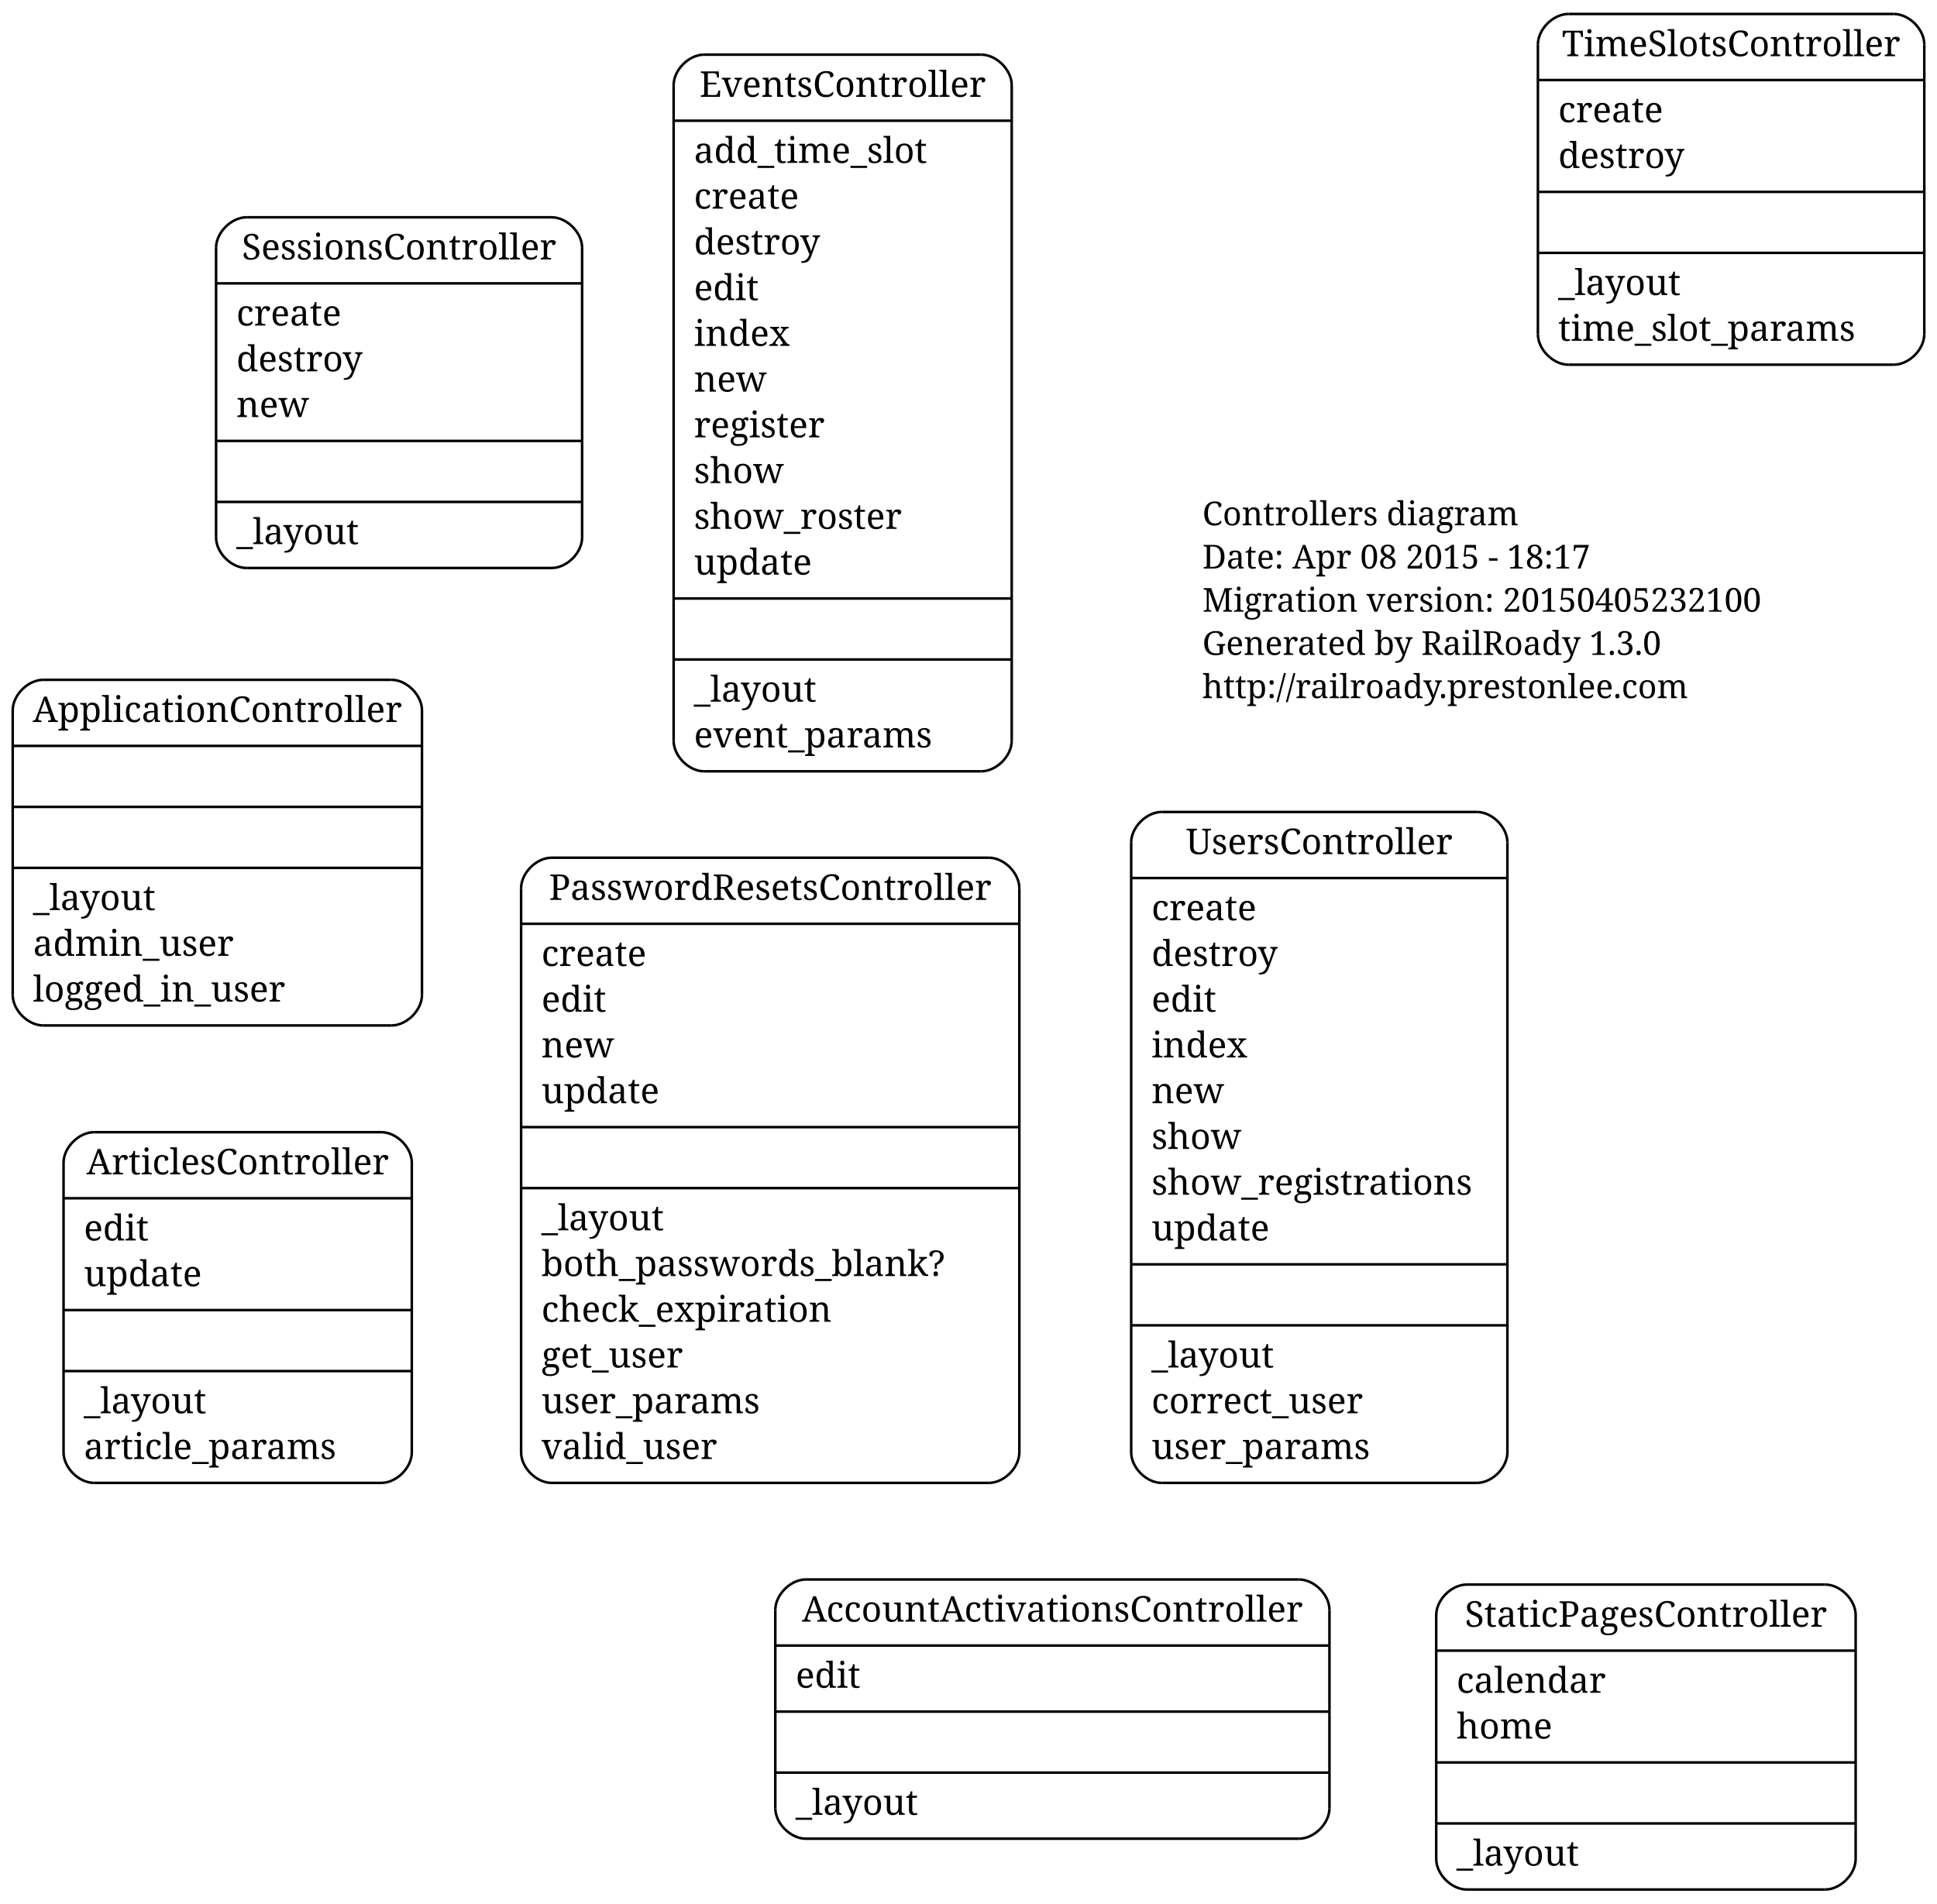
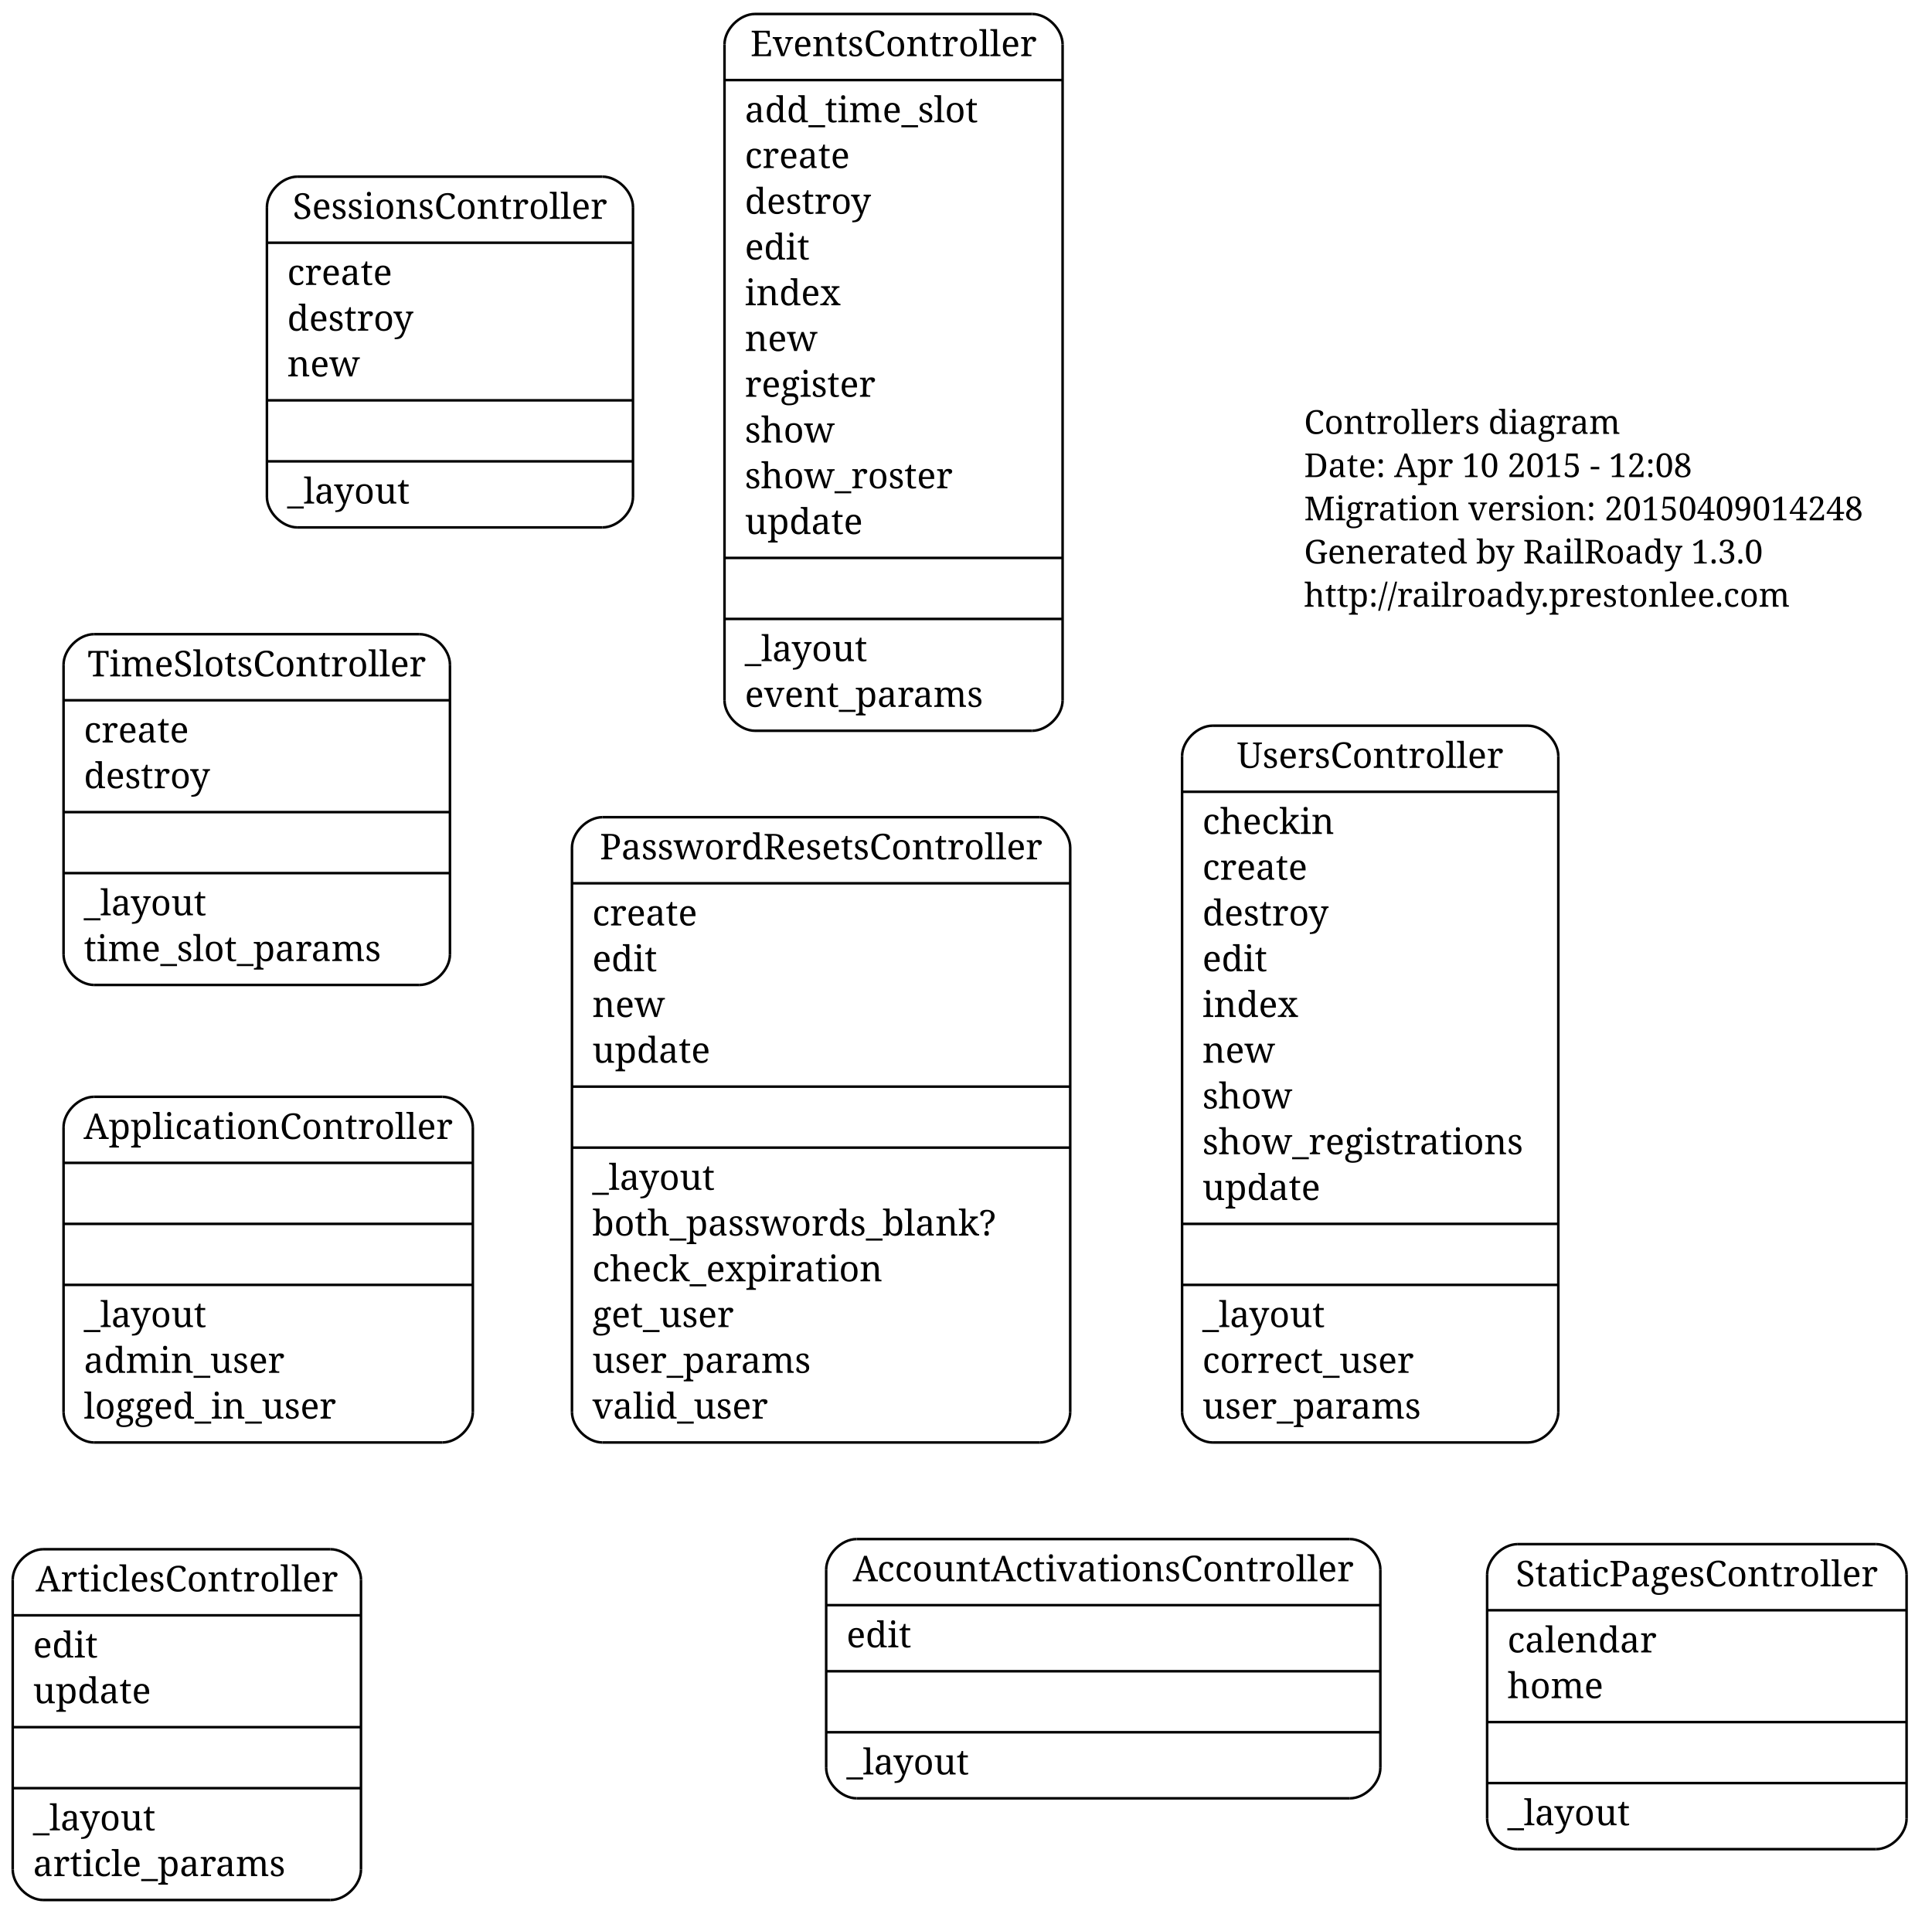
- <svg xmlns="http://www.w3.org/2000/svg" width="762pt" height="749pt" viewBox="0.00 0.00 762.00 749.00">
-   <g id="graph1" class="graph" transform="scale(1 1) rotate(0) translate(4 745)">
-     <polygon fill="white" stroke="white" points="-4,5 -4,-745 759,-745 759,5 -4,5" />
+ <svg xmlns="http://www.w3.org/2000/svg" width="760pt" height="753pt" viewBox="0.00 0.00 760.00 753.00">
+   <g id="graph1" class="graph" transform="scale(1 1) rotate(0) translate(4 749)">
+     <polygon fill="white" stroke="white" points="-4,5 -4,-749 757,-749 757,5 -4,5" />
    <g id="node1" class="node">
-       <text text-anchor="start" x="469" y="-538.3" font-family="Times Roman,serif" font-size="13.00">Controllers diagram</text>
-       <text text-anchor="start" x="469" y="-521.3" font-family="Times Roman,serif" font-size="13.00">Date: Apr 08 2015 - 18:17</text>
-       <text text-anchor="start" x="469" y="-504.3" font-family="Times Roman,serif" font-size="13.00">Migration version: 20150405232100</text>
-       <text text-anchor="start" x="469" y="-487.3" font-family="Times Roman,serif" font-size="13.00">Generated by RailRoady 1.3.0</text>
-       <text text-anchor="start" x="469" y="-470.3" font-family="Times Roman,serif" font-size="13.00">http://railroady.prestonlee.com</text>
+       <text text-anchor="start" x="509" y="-578.3" font-family="Times Roman,serif" font-size="13.00">Controllers diagram</text>
+       <text text-anchor="start" x="509" y="-561.3" font-family="Times Roman,serif" font-size="13.00">Date: Apr 10 2015 - 12:08</text>
+       <text text-anchor="start" x="509" y="-544.3" font-family="Times Roman,serif" font-size="13.00">Migration version: 20150409014248</text>
+       <text text-anchor="start" x="509" y="-527.3" font-family="Times Roman,serif" font-size="13.00">Generated by RailRoady 1.3.0</text>
+       <text text-anchor="start" x="509" y="-510.3" font-family="Times Roman,serif" font-size="13.00">http://railroady.prestonlee.com</text>
    </g>
    <g id="node2" class="node">
-       <polyline fill="none" stroke="black" points="213,-161.5 385,-161.5 " />
-       <path fill="none" stroke="black" d="M385,-161.5C391,-161.5 397,-167.5 397,-173.5" />
-       <polyline fill="none" stroke="black" points="397,-173.5 397,-395.5 " />
-       <path fill="none" stroke="black" d="M397,-395.5C397,-401.5 391,-407.5 385,-407.5" />
-       <polyline fill="none" stroke="black" points="385,-407.5 213,-407.5 " />
-       <path fill="none" stroke="black" d="M213,-407.5C207,-407.5 201,-401.5 201,-395.5" />
-       <polyline fill="none" stroke="black" points="201,-395.5 201,-173.5 " />
-       <path fill="none" stroke="black" d="M201,-173.5C201,-167.5 207,-161.5 213,-161.5" />
-       <text text-anchor="middle" x="299" y="-390.9" font-family="Times Roman,serif" font-size="14.00">PasswordResetsController</text>
-       <polyline fill="none" stroke="black" points="201,-381.5 397,-381.5 " />
-       <text text-anchor="start" x="209" y="-364.9" font-family="Times Roman,serif" font-size="14.00">create</text>
-       <text text-anchor="start" x="209" y="-346.9" font-family="Times Roman,serif" font-size="14.00">edit</text>
-       <text text-anchor="start" x="209" y="-328.9" font-family="Times Roman,serif" font-size="14.00">new</text>
-       <text text-anchor="start" x="209" y="-310.9" font-family="Times Roman,serif" font-size="14.00">update</text>
-       <polyline fill="none" stroke="black" points="201,-301.5 397,-301.5 " />
-       <polyline fill="none" stroke="black" points="201,-277.5 397,-277.5 " />
-       <text text-anchor="start" x="209" y="-260.9" font-family="Times Roman,serif" font-size="14.00">_layout</text>
-       <text text-anchor="start" x="209" y="-242.9" font-family="Times Roman,serif" font-size="14.00">both_passwords_blank?</text>
-       <text text-anchor="start" x="209" y="-224.9" font-family="Times Roman,serif" font-size="14.00">check_expiration</text>
-       <text text-anchor="start" x="209" y="-206.9" font-family="Times Roman,serif" font-size="14.00">get_user</text>
-       <text text-anchor="start" x="209" y="-188.9" font-family="Times Roman,serif" font-size="14.00">user_params</text>
-       <text text-anchor="start" x="209" y="-170.9" font-family="Times Roman,serif" font-size="14.00">valid_user</text>
+       <polyline fill="none" stroke="black" points="233,-181.5 405,-181.5 " />
+       <path fill="none" stroke="black" d="M405,-181.5C411,-181.5 417,-187.5 417,-193.5" />
+       <polyline fill="none" stroke="black" points="417,-193.5 417,-415.5 " />
+       <path fill="none" stroke="black" d="M417,-415.5C417,-421.5 411,-427.5 405,-427.5" />
+       <polyline fill="none" stroke="black" points="405,-427.5 233,-427.5 " />
+       <path fill="none" stroke="black" d="M233,-427.5C227,-427.5 221,-421.5 221,-415.5" />
+       <polyline fill="none" stroke="black" points="221,-415.5 221,-193.5 " />
+       <path fill="none" stroke="black" d="M221,-193.5C221,-187.5 227,-181.5 233,-181.5" />
+       <text text-anchor="middle" x="319" y="-410.9" font-family="Times Roman,serif" font-size="14.00">PasswordResetsController</text>
+       <polyline fill="none" stroke="black" points="221,-401.5 417,-401.5 " />
+       <text text-anchor="start" x="229" y="-384.9" font-family="Times Roman,serif" font-size="14.00">create</text>
+       <text text-anchor="start" x="229" y="-366.9" font-family="Times Roman,serif" font-size="14.00">edit</text>
+       <text text-anchor="start" x="229" y="-348.9" font-family="Times Roman,serif" font-size="14.00">new</text>
+       <text text-anchor="start" x="229" y="-330.9" font-family="Times Roman,serif" font-size="14.00">update</text>
+       <polyline fill="none" stroke="black" points="221,-321.5 417,-321.5 " />
+       <polyline fill="none" stroke="black" points="221,-297.5 417,-297.5 " />
+       <text text-anchor="start" x="229" y="-280.9" font-family="Times Roman,serif" font-size="14.00">_layout</text>
+       <text text-anchor="start" x="229" y="-262.9" font-family="Times Roman,serif" font-size="14.00">both_passwords_blank?</text>
+       <text text-anchor="start" x="229" y="-244.9" font-family="Times Roman,serif" font-size="14.00">check_expiration</text>
+       <text text-anchor="start" x="229" y="-226.9" font-family="Times Roman,serif" font-size="14.00">get_user</text>
+       <text text-anchor="start" x="229" y="-208.9" font-family="Times Roman,serif" font-size="14.00">user_params</text>
+       <text text-anchor="start" x="229" y="-190.9" font-family="Times Roman,serif" font-size="14.00">valid_user</text>
    </g>
    <g id="node3" class="node">
-       <polyline fill="none" stroke="black" points="33,-161.5 146,-161.5 " />
-       <path fill="none" stroke="black" d="M146,-161.5C152,-161.5 158,-167.5 158,-173.5" />
-       <polyline fill="none" stroke="black" points="158,-173.5 158,-287.5 " />
-       <path fill="none" stroke="black" d="M158,-287.5C158,-293.5 152,-299.5 146,-299.5" />
-       <polyline fill="none" stroke="black" points="146,-299.5 33,-299.5 " />
-       <path fill="none" stroke="black" d="M33,-299.5C27,-299.5 21,-293.5 21,-287.5" />
-       <polyline fill="none" stroke="black" points="21,-287.5 21,-173.5 " />
-       <path fill="none" stroke="black" d="M21,-173.5C21,-167.5 27,-161.5 33,-161.5" />
-       <text text-anchor="middle" x="89.5" y="-282.9" font-family="Times Roman,serif" font-size="14.00">ArticlesController</text>
-       <polyline fill="none" stroke="black" points="21,-273.5 158,-273.5 " />
-       <text text-anchor="start" x="29" y="-256.9" font-family="Times Roman,serif" font-size="14.00">edit</text>
-       <text text-anchor="start" x="29" y="-238.9" font-family="Times Roman,serif" font-size="14.00">update</text>
-       <polyline fill="none" stroke="black" points="21,-229.5 158,-229.5 " />
-       <polyline fill="none" stroke="black" points="21,-205.5 158,-205.5 " />
-       <text text-anchor="start" x="29" y="-188.9" font-family="Times Roman,serif" font-size="14.00">_layout</text>
-       <text text-anchor="start" x="29" y="-170.9" font-family="Times Roman,serif" font-size="14.00">article_params</text>
+       <polyline fill="none" stroke="black" points="13,-1.5 126,-1.5 " />
+       <path fill="none" stroke="black" d="M126,-1.5C132,-1.5 138,-7.5 138,-13.5" />
+       <polyline fill="none" stroke="black" points="138,-13.5 138,-127.5 " />
+       <path fill="none" stroke="black" d="M138,-127.5C138,-133.5 132,-139.5 126,-139.5" />
+       <polyline fill="none" stroke="black" points="126,-139.5 13,-139.5 " />
+       <path fill="none" stroke="black" d="M13,-139.5C7,-139.5 1,-133.5 1,-127.5" />
+       <polyline fill="none" stroke="black" points="1,-127.5 1,-13.5 " />
+       <path fill="none" stroke="black" d="M1,-13.5C1,-7.5 7,-1.5 13,-1.5" />
+       <text text-anchor="middle" x="69.5" y="-122.9" font-family="Times Roman,serif" font-size="14.00">ArticlesController</text>
+       <polyline fill="none" stroke="black" points="1,-113.5 138,-113.5 " />
+       <text text-anchor="start" x="9" y="-96.9" font-family="Times Roman,serif" font-size="14.00">edit</text>
+       <text text-anchor="start" x="9" y="-78.9" font-family="Times Roman,serif" font-size="14.00">update</text>
+       <polyline fill="none" stroke="black" points="1,-69.5 138,-69.5 " />
+       <polyline fill="none" stroke="black" points="1,-45.5 138,-45.5 " />
+       <text text-anchor="start" x="9" y="-28.9" font-family="Times Roman,serif" font-size="14.00">_layout</text>
+       <text text-anchor="start" x="9" y="-10.9" font-family="Times Roman,serif" font-size="14.00">article_params</text>
    </g>
    <g id="node4" class="node">
-       <polyline fill="none" stroke="black" points="453,-161.5 577,-161.5 " />
-       <path fill="none" stroke="black" d="M577,-161.5C583,-161.5 589,-167.5 589,-173.5" />
-       <polyline fill="none" stroke="black" points="589,-173.5 589,-413.5 " />
-       <path fill="none" stroke="black" d="M589,-413.5C589,-419.5 583,-425.5 577,-425.5" />
-       <polyline fill="none" stroke="black" points="577,-425.5 453,-425.5 " />
-       <path fill="none" stroke="black" d="M453,-425.5C447,-425.5 441,-419.5 441,-413.5" />
-       <polyline fill="none" stroke="black" points="441,-413.5 441,-173.5 " />
-       <path fill="none" stroke="black" d="M441,-173.5C441,-167.5 447,-161.5 453,-161.5" />
-       <text text-anchor="middle" x="515" y="-408.9" font-family="Times Roman,serif" font-size="14.00">UsersController</text>
-       <polyline fill="none" stroke="black" points="441,-399.5 589,-399.5 " />
-       <text text-anchor="start" x="449" y="-382.9" font-family="Times Roman,serif" font-size="14.00">create</text>
-       <text text-anchor="start" x="449" y="-364.9" font-family="Times Roman,serif" font-size="14.00">destroy</text>
-       <text text-anchor="start" x="449" y="-346.9" font-family="Times Roman,serif" font-size="14.00">edit</text>
-       <text text-anchor="start" x="449" y="-328.9" font-family="Times Roman,serif" font-size="14.00">index</text>
-       <text text-anchor="start" x="449" y="-310.9" font-family="Times Roman,serif" font-size="14.00">new</text>
-       <text text-anchor="start" x="449" y="-292.9" font-family="Times Roman,serif" font-size="14.00">show</text>
-       <text text-anchor="start" x="449" y="-274.9" font-family="Times Roman,serif" font-size="14.00">show_registrations</text>
-       <text text-anchor="start" x="449" y="-256.9" font-family="Times Roman,serif" font-size="14.00">update</text>
-       <polyline fill="none" stroke="black" points="441,-247.5 589,-247.5 " />
-       <polyline fill="none" stroke="black" points="441,-223.5 589,-223.5 " />
-       <text text-anchor="start" x="449" y="-206.9" font-family="Times Roman,serif" font-size="14.00">_layout</text>
-       <text text-anchor="start" x="449" y="-188.9" font-family="Times Roman,serif" font-size="14.00">correct_user</text>
-       <text text-anchor="start" x="449" y="-170.9" font-family="Times Roman,serif" font-size="14.00">user_params</text>
+       <polyline fill="none" stroke="black" points="473,-181.5 597,-181.5 " />
+       <path fill="none" stroke="black" d="M597,-181.5C603,-181.5 609,-187.5 609,-193.5" />
+       <polyline fill="none" stroke="black" points="609,-193.5 609,-451.5 " />
+       <path fill="none" stroke="black" d="M609,-451.5C609,-457.5 603,-463.5 597,-463.5" />
+       <polyline fill="none" stroke="black" points="597,-463.5 473,-463.5 " />
+       <path fill="none" stroke="black" d="M473,-463.5C467,-463.5 461,-457.5 461,-451.5" />
+       <polyline fill="none" stroke="black" points="461,-451.5 461,-193.5 " />
+       <path fill="none" stroke="black" d="M461,-193.5C461,-187.5 467,-181.5 473,-181.5" />
+       <text text-anchor="middle" x="535" y="-446.9" font-family="Times Roman,serif" font-size="14.00">UsersController</text>
+       <polyline fill="none" stroke="black" points="461,-437.5 609,-437.5 " />
+       <text text-anchor="start" x="469" y="-420.9" font-family="Times Roman,serif" font-size="14.00">checkin</text>
+       <text text-anchor="start" x="469" y="-402.9" font-family="Times Roman,serif" font-size="14.00">create</text>
+       <text text-anchor="start" x="469" y="-384.9" font-family="Times Roman,serif" font-size="14.00">destroy</text>
+       <text text-anchor="start" x="469" y="-366.9" font-family="Times Roman,serif" font-size="14.00">edit</text>
+       <text text-anchor="start" x="469" y="-348.9" font-family="Times Roman,serif" font-size="14.00">index</text>
+       <text text-anchor="start" x="469" y="-330.9" font-family="Times Roman,serif" font-size="14.00">new</text>
+       <text text-anchor="start" x="469" y="-312.9" font-family="Times Roman,serif" font-size="14.00">show</text>
+       <text text-anchor="start" x="469" y="-294.9" font-family="Times Roman,serif" font-size="14.00">show_registrations</text>
+       <text text-anchor="start" x="469" y="-276.9" font-family="Times Roman,serif" font-size="14.00">update</text>
+       <polyline fill="none" stroke="black" points="461,-267.5 609,-267.5 " />
+       <polyline fill="none" stroke="black" points="461,-243.5 609,-243.5 " />
+       <text text-anchor="start" x="469" y="-226.9" font-family="Times Roman,serif" font-size="14.00">_layout</text>
+       <text text-anchor="start" x="469" y="-208.9" font-family="Times Roman,serif" font-size="14.00">correct_user</text>
+       <text text-anchor="start" x="469" y="-190.9" font-family="Times Roman,serif" font-size="14.00">user_params</text>
    </g>
    <g id="node5" class="node">
-       <polyline fill="none" stroke="black" points="93,-521.5 213,-521.5 " />
-       <path fill="none" stroke="black" d="M213,-521.5C219,-521.5 225,-527.5 225,-533.5" />
-       <polyline fill="none" stroke="black" points="225,-533.5 225,-647.5 " />
-       <path fill="none" stroke="black" d="M225,-647.5C225,-653.5 219,-659.5 213,-659.5" />
-       <polyline fill="none" stroke="black" points="213,-659.5 93,-659.5 " />
-       <path fill="none" stroke="black" d="M93,-659.5C87,-659.5 81,-653.5 81,-647.5" />
-       <polyline fill="none" stroke="black" points="81,-647.5 81,-533.5 " />
-       <path fill="none" stroke="black" d="M81,-533.5C81,-527.5 87,-521.5 93,-521.5" />
-       <text text-anchor="middle" x="153" y="-642.9" font-family="Times Roman,serif" font-size="14.00">SessionsController</text>
-       <polyline fill="none" stroke="black" points="81,-633.5 225,-633.5 " />
-       <text text-anchor="start" x="89" y="-616.9" font-family="Times Roman,serif" font-size="14.00">create</text>
-       <text text-anchor="start" x="89" y="-598.9" font-family="Times Roman,serif" font-size="14.00">destroy</text>
-       <text text-anchor="start" x="89" y="-580.9" font-family="Times Roman,serif" font-size="14.00">new</text>
-       <polyline fill="none" stroke="black" points="81,-571.5 225,-571.5 " />
-       <polyline fill="none" stroke="black" points="81,-547.5 225,-547.5 " />
-       <text text-anchor="start" x="89" y="-530.9" font-family="Times Roman,serif" font-size="14.00">_layout</text>
+       <polyline fill="none" stroke="black" points="113,-541.5 233,-541.5 " />
+       <path fill="none" stroke="black" d="M233,-541.5C239,-541.5 245,-547.5 245,-553.5" />
+       <polyline fill="none" stroke="black" points="245,-553.5 245,-667.5 " />
+       <path fill="none" stroke="black" d="M245,-667.5C245,-673.5 239,-679.5 233,-679.5" />
+       <polyline fill="none" stroke="black" points="233,-679.5 113,-679.5 " />
+       <path fill="none" stroke="black" d="M113,-679.5C107,-679.5 101,-673.5 101,-667.5" />
+       <polyline fill="none" stroke="black" points="101,-667.5 101,-553.5 " />
+       <path fill="none" stroke="black" d="M101,-553.5C101,-547.5 107,-541.5 113,-541.5" />
+       <text text-anchor="middle" x="173" y="-662.9" font-family="Times Roman,serif" font-size="14.00">SessionsController</text>
+       <polyline fill="none" stroke="black" points="101,-653.5 245,-653.5 " />
+       <text text-anchor="start" x="109" y="-636.9" font-family="Times Roman,serif" font-size="14.00">create</text>
+       <text text-anchor="start" x="109" y="-618.9" font-family="Times Roman,serif" font-size="14.00">destroy</text>
+       <text text-anchor="start" x="109" y="-600.9" font-family="Times Roman,serif" font-size="14.00">new</text>
+       <polyline fill="none" stroke="black" points="101,-591.5 245,-591.5 " />
+       <polyline fill="none" stroke="black" points="101,-567.5 245,-567.5 " />
+       <text text-anchor="start" x="109" y="-550.9" font-family="Times Roman,serif" font-size="14.00">_layout</text>
    </g>
    <g id="node6" class="node">
-       <polyline fill="none" stroke="black" points="613,-601.5 741,-601.5 " />
-       <path fill="none" stroke="black" d="M741,-601.5C747,-601.5 753,-607.5 753,-613.5" />
-       <polyline fill="none" stroke="black" points="753,-613.5 753,-727.5 " />
-       <path fill="none" stroke="black" d="M753,-727.5C753,-733.5 747,-739.5 741,-739.5" />
-       <polyline fill="none" stroke="black" points="741,-739.5 613,-739.5 " />
-       <path fill="none" stroke="black" d="M613,-739.5C607,-739.5 601,-733.5 601,-727.5" />
-       <polyline fill="none" stroke="black" points="601,-727.5 601,-613.5 " />
-       <path fill="none" stroke="black" d="M601,-613.5C601,-607.5 607,-601.5 613,-601.5" />
-       <text text-anchor="middle" x="677" y="-722.9" font-family="Times Roman,serif" font-size="14.00">TimeSlotsController</text>
-       <polyline fill="none" stroke="black" points="601,-713.5 753,-713.5 " />
-       <text text-anchor="start" x="609" y="-696.9" font-family="Times Roman,serif" font-size="14.00">create</text>
-       <text text-anchor="start" x="609" y="-678.9" font-family="Times Roman,serif" font-size="14.00">destroy</text>
-       <polyline fill="none" stroke="black" points="601,-669.5 753,-669.5 " />
-       <polyline fill="none" stroke="black" points="601,-645.5 753,-645.5 " />
-       <text text-anchor="start" x="609" y="-628.9" font-family="Times Roman,serif" font-size="14.00">_layout</text>
-       <text text-anchor="start" x="609" y="-610.9" font-family="Times Roman,serif" font-size="14.00">time_slot_params</text>
+       <polyline fill="none" stroke="black" points="33,-361.5 161,-361.5 " />
+       <path fill="none" stroke="black" d="M161,-361.5C167,-361.5 173,-367.5 173,-373.5" />
+       <polyline fill="none" stroke="black" points="173,-373.5 173,-487.5 " />
+       <path fill="none" stroke="black" d="M173,-487.5C173,-493.5 167,-499.5 161,-499.5" />
+       <polyline fill="none" stroke="black" points="161,-499.5 33,-499.5 " />
+       <path fill="none" stroke="black" d="M33,-499.5C27,-499.5 21,-493.5 21,-487.5" />
+       <polyline fill="none" stroke="black" points="21,-487.5 21,-373.5 " />
+       <path fill="none" stroke="black" d="M21,-373.5C21,-367.5 27,-361.5 33,-361.5" />
+       <text text-anchor="middle" x="97" y="-482.9" font-family="Times Roman,serif" font-size="14.00">TimeSlotsController</text>
+       <polyline fill="none" stroke="black" points="21,-473.5 173,-473.5 " />
+       <text text-anchor="start" x="29" y="-456.9" font-family="Times Roman,serif" font-size="14.00">create</text>
+       <text text-anchor="start" x="29" y="-438.9" font-family="Times Roman,serif" font-size="14.00">destroy</text>
+       <polyline fill="none" stroke="black" points="21,-429.5 173,-429.5 " />
+       <polyline fill="none" stroke="black" points="21,-405.5 173,-405.5 " />
+       <text text-anchor="start" x="29" y="-388.9" font-family="Times Roman,serif" font-size="14.00">_layout</text>
+       <text text-anchor="start" x="29" y="-370.9" font-family="Times Roman,serif" font-size="14.00">time_slot_params</text>
    </g>
    <g id="node7" class="node">
-       <polyline fill="none" stroke="black" points="573,-1.5 714,-1.5 " />
-       <path fill="none" stroke="black" d="M714,-1.5C720,-1.5 726,-7.5 726,-13.5" />
-       <polyline fill="none" stroke="black" points="726,-13.5 726,-109.5 " />
-       <path fill="none" stroke="black" d="M726,-109.5C726,-115.5 720,-121.5 714,-121.5" />
-       <polyline fill="none" stroke="black" points="714,-121.5 573,-121.5 " />
-       <path fill="none" stroke="black" d="M573,-121.5C567,-121.5 561,-115.5 561,-109.5" />
-       <polyline fill="none" stroke="black" points="561,-109.5 561,-13.5 " />
-       <path fill="none" stroke="black" d="M561,-13.5C561,-7.5 567,-1.5 573,-1.5" />
-       <text text-anchor="middle" x="643.5" y="-104.9" font-family="Times Roman,serif" font-size="14.00">StaticPagesController</text>
-       <polyline fill="none" stroke="black" points="561,-95.5 726,-95.5 " />
-       <text text-anchor="start" x="569" y="-78.9" font-family="Times Roman,serif" font-size="14.00">calendar</text>
-       <text text-anchor="start" x="569" y="-60.9" font-family="Times Roman,serif" font-size="14.00">home</text>
-       <polyline fill="none" stroke="black" points="561,-51.5 726,-51.5 " />
-       <polyline fill="none" stroke="black" points="561,-27.5 726,-27.5 " />
-       <text text-anchor="start" x="569" y="-10.9" font-family="Times Roman,serif" font-size="14.00">_layout</text>
+       <polyline fill="none" stroke="black" points="593,-21.5 734,-21.5 " />
+       <path fill="none" stroke="black" d="M734,-21.5C740,-21.5 746,-27.5 746,-33.5" />
+       <polyline fill="none" stroke="black" points="746,-33.5 746,-129.5 " />
+       <path fill="none" stroke="black" d="M746,-129.5C746,-135.5 740,-141.5 734,-141.5" />
+       <polyline fill="none" stroke="black" points="734,-141.5 593,-141.5 " />
+       <path fill="none" stroke="black" d="M593,-141.5C587,-141.5 581,-135.5 581,-129.5" />
+       <polyline fill="none" stroke="black" points="581,-129.5 581,-33.5 " />
+       <path fill="none" stroke="black" d="M581,-33.5C581,-27.5 587,-21.5 593,-21.5" />
+       <text text-anchor="middle" x="663.5" y="-124.9" font-family="Times Roman,serif" font-size="14.00">StaticPagesController</text>
+       <polyline fill="none" stroke="black" points="581,-115.5 746,-115.5 " />
+       <text text-anchor="start" x="589" y="-98.9" font-family="Times Roman,serif" font-size="14.00">calendar</text>
+       <text text-anchor="start" x="589" y="-80.9" font-family="Times Roman,serif" font-size="14.00">home</text>
+       <polyline fill="none" stroke="black" points="581,-71.5 746,-71.5 " />
+       <polyline fill="none" stroke="black" points="581,-47.5 746,-47.5 " />
+       <text text-anchor="start" x="589" y="-30.9" font-family="Times Roman,serif" font-size="14.00">_layout</text>
    </g>
    <g id="node8" class="node">
-       <polyline fill="none" stroke="black" points="273,-441.5 382,-441.5 " />
-       <path fill="none" stroke="black" d="M382,-441.5C388,-441.5 394,-447.5 394,-453.5" />
-       <polyline fill="none" stroke="black" points="394,-453.5 394,-711.5 " />
-       <path fill="none" stroke="black" d="M394,-711.5C394,-717.5 388,-723.5 382,-723.5" />
-       <polyline fill="none" stroke="black" points="382,-723.5 273,-723.5 " />
-       <path fill="none" stroke="black" d="M273,-723.5C267,-723.5 261,-717.5 261,-711.5" />
-       <polyline fill="none" stroke="black" points="261,-711.5 261,-453.5 " />
-       <path fill="none" stroke="black" d="M261,-453.5C261,-447.5 267,-441.5 273,-441.5" />
-       <text text-anchor="middle" x="327.5" y="-706.9" font-family="Times Roman,serif" font-size="14.00">EventsController</text>
-       <polyline fill="none" stroke="black" points="261,-697.5 394,-697.5 " />
-       <text text-anchor="start" x="269" y="-680.9" font-family="Times Roman,serif" font-size="14.00">add_time_slot</text>
-       <text text-anchor="start" x="269" y="-662.9" font-family="Times Roman,serif" font-size="14.00">create</text>
-       <text text-anchor="start" x="269" y="-644.9" font-family="Times Roman,serif" font-size="14.00">destroy</text>
-       <text text-anchor="start" x="269" y="-626.9" font-family="Times Roman,serif" font-size="14.00">edit</text>
-       <text text-anchor="start" x="269" y="-608.9" font-family="Times Roman,serif" font-size="14.00">index</text>
-       <text text-anchor="start" x="269" y="-590.9" font-family="Times Roman,serif" font-size="14.00">new</text>
-       <text text-anchor="start" x="269" y="-572.9" font-family="Times Roman,serif" font-size="14.00">register</text>
-       <text text-anchor="start" x="269" y="-554.9" font-family="Times Roman,serif" font-size="14.00">show</text>
-       <text text-anchor="start" x="269" y="-536.9" font-family="Times Roman,serif" font-size="14.00">show_roster</text>
-       <text text-anchor="start" x="269" y="-518.9" font-family="Times Roman,serif" font-size="14.00">update</text>
-       <polyline fill="none" stroke="black" points="261,-509.5 394,-509.5 " />
-       <polyline fill="none" stroke="black" points="261,-485.5 394,-485.5 " />
-       <text text-anchor="start" x="269" y="-468.9" font-family="Times Roman,serif" font-size="14.00">_layout</text>
-       <text text-anchor="start" x="269" y="-450.9" font-family="Times Roman,serif" font-size="14.00">event_params</text>
+       <polyline fill="none" stroke="black" points="293,-461.5 402,-461.5 " />
+       <path fill="none" stroke="black" d="M402,-461.5C408,-461.5 414,-467.5 414,-473.5" />
+       <polyline fill="none" stroke="black" points="414,-473.5 414,-731.5 " />
+       <path fill="none" stroke="black" d="M414,-731.5C414,-737.5 408,-743.5 402,-743.5" />
+       <polyline fill="none" stroke="black" points="402,-743.5 293,-743.5 " />
+       <path fill="none" stroke="black" d="M293,-743.5C287,-743.5 281,-737.5 281,-731.5" />
+       <polyline fill="none" stroke="black" points="281,-731.5 281,-473.5 " />
+       <path fill="none" stroke="black" d="M281,-473.5C281,-467.5 287,-461.5 293,-461.5" />
+       <text text-anchor="middle" x="347.5" y="-726.9" font-family="Times Roman,serif" font-size="14.00">EventsController</text>
+       <polyline fill="none" stroke="black" points="281,-717.5 414,-717.5 " />
+       <text text-anchor="start" x="289" y="-700.9" font-family="Times Roman,serif" font-size="14.00">add_time_slot</text>
+       <text text-anchor="start" x="289" y="-682.9" font-family="Times Roman,serif" font-size="14.00">create</text>
+       <text text-anchor="start" x="289" y="-664.9" font-family="Times Roman,serif" font-size="14.00">destroy</text>
+       <text text-anchor="start" x="289" y="-646.9" font-family="Times Roman,serif" font-size="14.00">edit</text>
+       <text text-anchor="start" x="289" y="-628.9" font-family="Times Roman,serif" font-size="14.00">index</text>
+       <text text-anchor="start" x="289" y="-610.9" font-family="Times Roman,serif" font-size="14.00">new</text>
+       <text text-anchor="start" x="289" y="-592.9" font-family="Times Roman,serif" font-size="14.00">register</text>
+       <text text-anchor="start" x="289" y="-574.9" font-family="Times Roman,serif" font-size="14.00">show</text>
+       <text text-anchor="start" x="289" y="-556.9" font-family="Times Roman,serif" font-size="14.00">show_roster</text>
+       <text text-anchor="start" x="289" y="-538.9" font-family="Times Roman,serif" font-size="14.00">update</text>
+       <polyline fill="none" stroke="black" points="281,-529.5 414,-529.5 " />
+       <polyline fill="none" stroke="black" points="281,-505.5 414,-505.5 " />
+       <text text-anchor="start" x="289" y="-488.9" font-family="Times Roman,serif" font-size="14.00">_layout</text>
+       <text text-anchor="start" x="289" y="-470.9" font-family="Times Roman,serif" font-size="14.00">event_params</text>
    </g>
    <g id="node9" class="node">
-       <polyline fill="none" stroke="black" points="13,-341.5 150,-341.5 " />
-       <path fill="none" stroke="black" d="M150,-341.5C156,-341.5 162,-347.5 162,-353.5" />
-       <polyline fill="none" stroke="black" points="162,-353.5 162,-465.5 " />
-       <path fill="none" stroke="black" d="M162,-465.5C162,-471.5 156,-477.5 150,-477.5" />
-       <polyline fill="none" stroke="black" points="150,-477.5 13,-477.5 " />
-       <path fill="none" stroke="black" d="M13,-477.5C7,-477.5 1,-471.5 1,-465.5" />
-       <polyline fill="none" stroke="black" points="1,-465.5 1,-353.5 " />
-       <path fill="none" stroke="black" d="M1,-353.5C1,-347.5 7,-341.5 13,-341.5" />
-       <text text-anchor="middle" x="81.5" y="-460.9" font-family="Times Roman,serif" font-size="14.00">ApplicationController</text>
-       <polyline fill="none" stroke="black" points="1,-451.5 162,-451.5 " />
-       <polyline fill="none" stroke="black" points="1,-427.5 162,-427.5 " />
-       <polyline fill="none" stroke="black" points="1,-403.5 162,-403.5 " />
-       <text text-anchor="start" x="9" y="-386.9" font-family="Times Roman,serif" font-size="14.00">_layout</text>
-       <text text-anchor="start" x="9" y="-368.9" font-family="Times Roman,serif" font-size="14.00">admin_user</text>
-       <text text-anchor="start" x="9" y="-350.9" font-family="Times Roman,serif" font-size="14.00">logged_in_user</text>
+       <polyline fill="none" stroke="black" points="33,-181.5 170,-181.5 " />
+       <path fill="none" stroke="black" d="M170,-181.5C176,-181.5 182,-187.5 182,-193.5" />
+       <polyline fill="none" stroke="black" points="182,-193.5 182,-305.5 " />
+       <path fill="none" stroke="black" d="M182,-305.5C182,-311.5 176,-317.5 170,-317.5" />
+       <polyline fill="none" stroke="black" points="170,-317.5 33,-317.5 " />
+       <path fill="none" stroke="black" d="M33,-317.5C27,-317.5 21,-311.5 21,-305.5" />
+       <polyline fill="none" stroke="black" points="21,-305.5 21,-193.5 " />
+       <path fill="none" stroke="black" d="M21,-193.5C21,-187.5 27,-181.5 33,-181.5" />
+       <text text-anchor="middle" x="101.5" y="-300.9" font-family="Times Roman,serif" font-size="14.00">ApplicationController</text>
+       <polyline fill="none" stroke="black" points="21,-291.5 182,-291.5 " />
+       <polyline fill="none" stroke="black" points="21,-267.5 182,-267.5 " />
+       <polyline fill="none" stroke="black" points="21,-243.5 182,-243.5 " />
+       <text text-anchor="start" x="29" y="-226.9" font-family="Times Roman,serif" font-size="14.00">_layout</text>
+       <text text-anchor="start" x="29" y="-208.9" font-family="Times Roman,serif" font-size="14.00">admin_user</text>
+       <text text-anchor="start" x="29" y="-190.9" font-family="Times Roman,serif" font-size="14.00">logged_in_user</text>
    </g>
    <g id="node10" class="node">
-       <polyline fill="none" stroke="black" points="313,-21.5 507,-21.5 " />
-       <path fill="none" stroke="black" d="M507,-21.5C513,-21.5 519,-27.5 519,-33.5" />
-       <polyline fill="none" stroke="black" points="519,-33.5 519,-111.5 " />
-       <path fill="none" stroke="black" d="M519,-111.5C519,-117.5 513,-123.5 507,-123.5" />
-       <polyline fill="none" stroke="black" points="507,-123.5 313,-123.5 " />
-       <path fill="none" stroke="black" d="M313,-123.5C307,-123.5 301,-117.5 301,-111.5" />
-       <polyline fill="none" stroke="black" points="301,-111.5 301,-33.5 " />
-       <path fill="none" stroke="black" d="M301,-33.5C301,-27.5 307,-21.5 313,-21.5" />
-       <text text-anchor="middle" x="410" y="-106.9" font-family="Times Roman,serif" font-size="14.00">AccountActivationsController</text>
-       <polyline fill="none" stroke="black" points="301,-97.5 519,-97.5 " />
-       <text text-anchor="start" x="309" y="-80.9" font-family="Times Roman,serif" font-size="14.00">edit</text>
-       <polyline fill="none" stroke="black" points="301,-71.5 519,-71.5 " />
-       <polyline fill="none" stroke="black" points="301,-47.5 519,-47.5 " />
-       <text text-anchor="start" x="309" y="-30.9" font-family="Times Roman,serif" font-size="14.00">_layout</text>
+       <polyline fill="none" stroke="black" points="333,-41.5 527,-41.5 " />
+       <path fill="none" stroke="black" d="M527,-41.5C533,-41.5 539,-47.5 539,-53.5" />
+       <polyline fill="none" stroke="black" points="539,-53.5 539,-131.5 " />
+       <path fill="none" stroke="black" d="M539,-131.5C539,-137.5 533,-143.5 527,-143.5" />
+       <polyline fill="none" stroke="black" points="527,-143.5 333,-143.5 " />
+       <path fill="none" stroke="black" d="M333,-143.5C327,-143.5 321,-137.5 321,-131.5" />
+       <polyline fill="none" stroke="black" points="321,-131.5 321,-53.5 " />
+       <path fill="none" stroke="black" d="M321,-53.5C321,-47.5 327,-41.5 333,-41.5" />
+       <text text-anchor="middle" x="430" y="-126.9" font-family="Times Roman,serif" font-size="14.00">AccountActivationsController</text>
+       <polyline fill="none" stroke="black" points="321,-117.5 539,-117.5 " />
+       <text text-anchor="start" x="329" y="-100.9" font-family="Times Roman,serif" font-size="14.00">edit</text>
+       <polyline fill="none" stroke="black" points="321,-91.5 539,-91.5 " />
+       <polyline fill="none" stroke="black" points="321,-67.5 539,-67.5 " />
+       <text text-anchor="start" x="329" y="-50.9" font-family="Times Roman,serif" font-size="14.00">_layout</text>
    </g>
  </g>
</svg>
